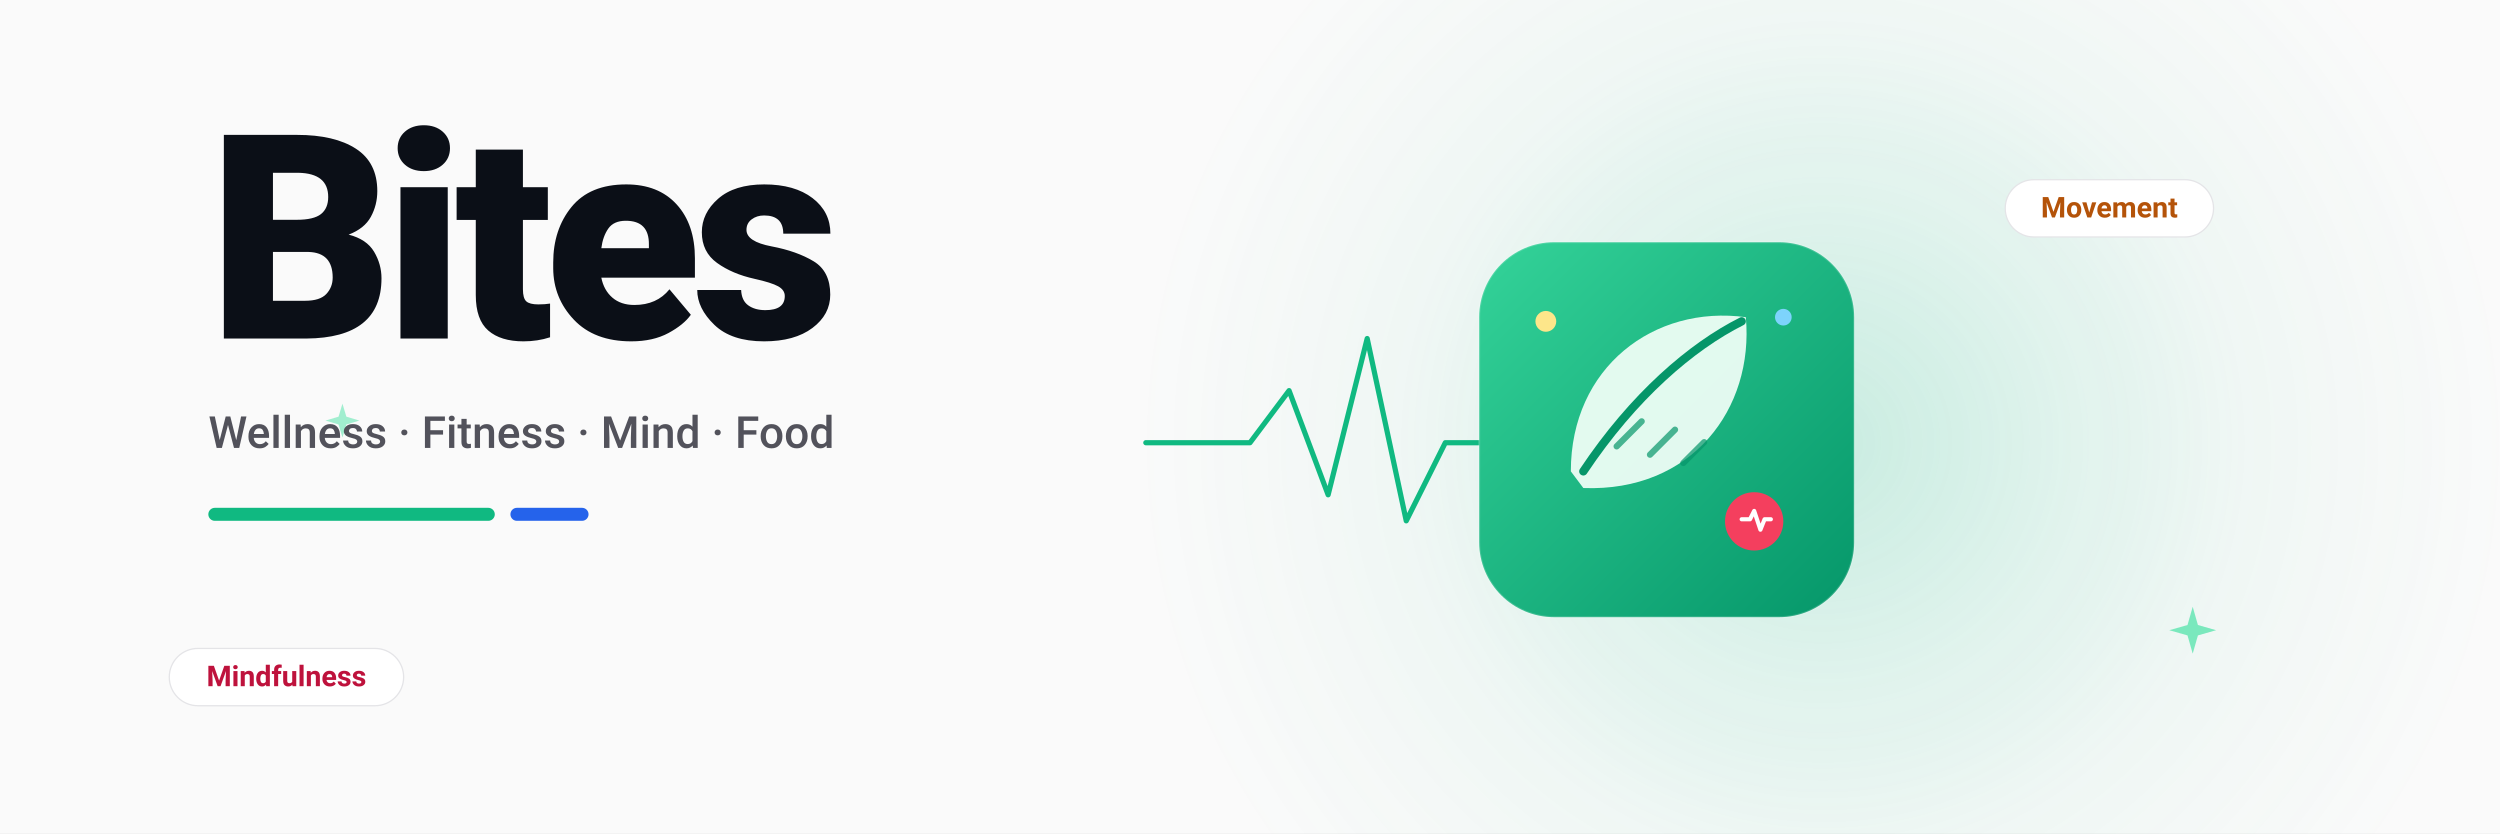
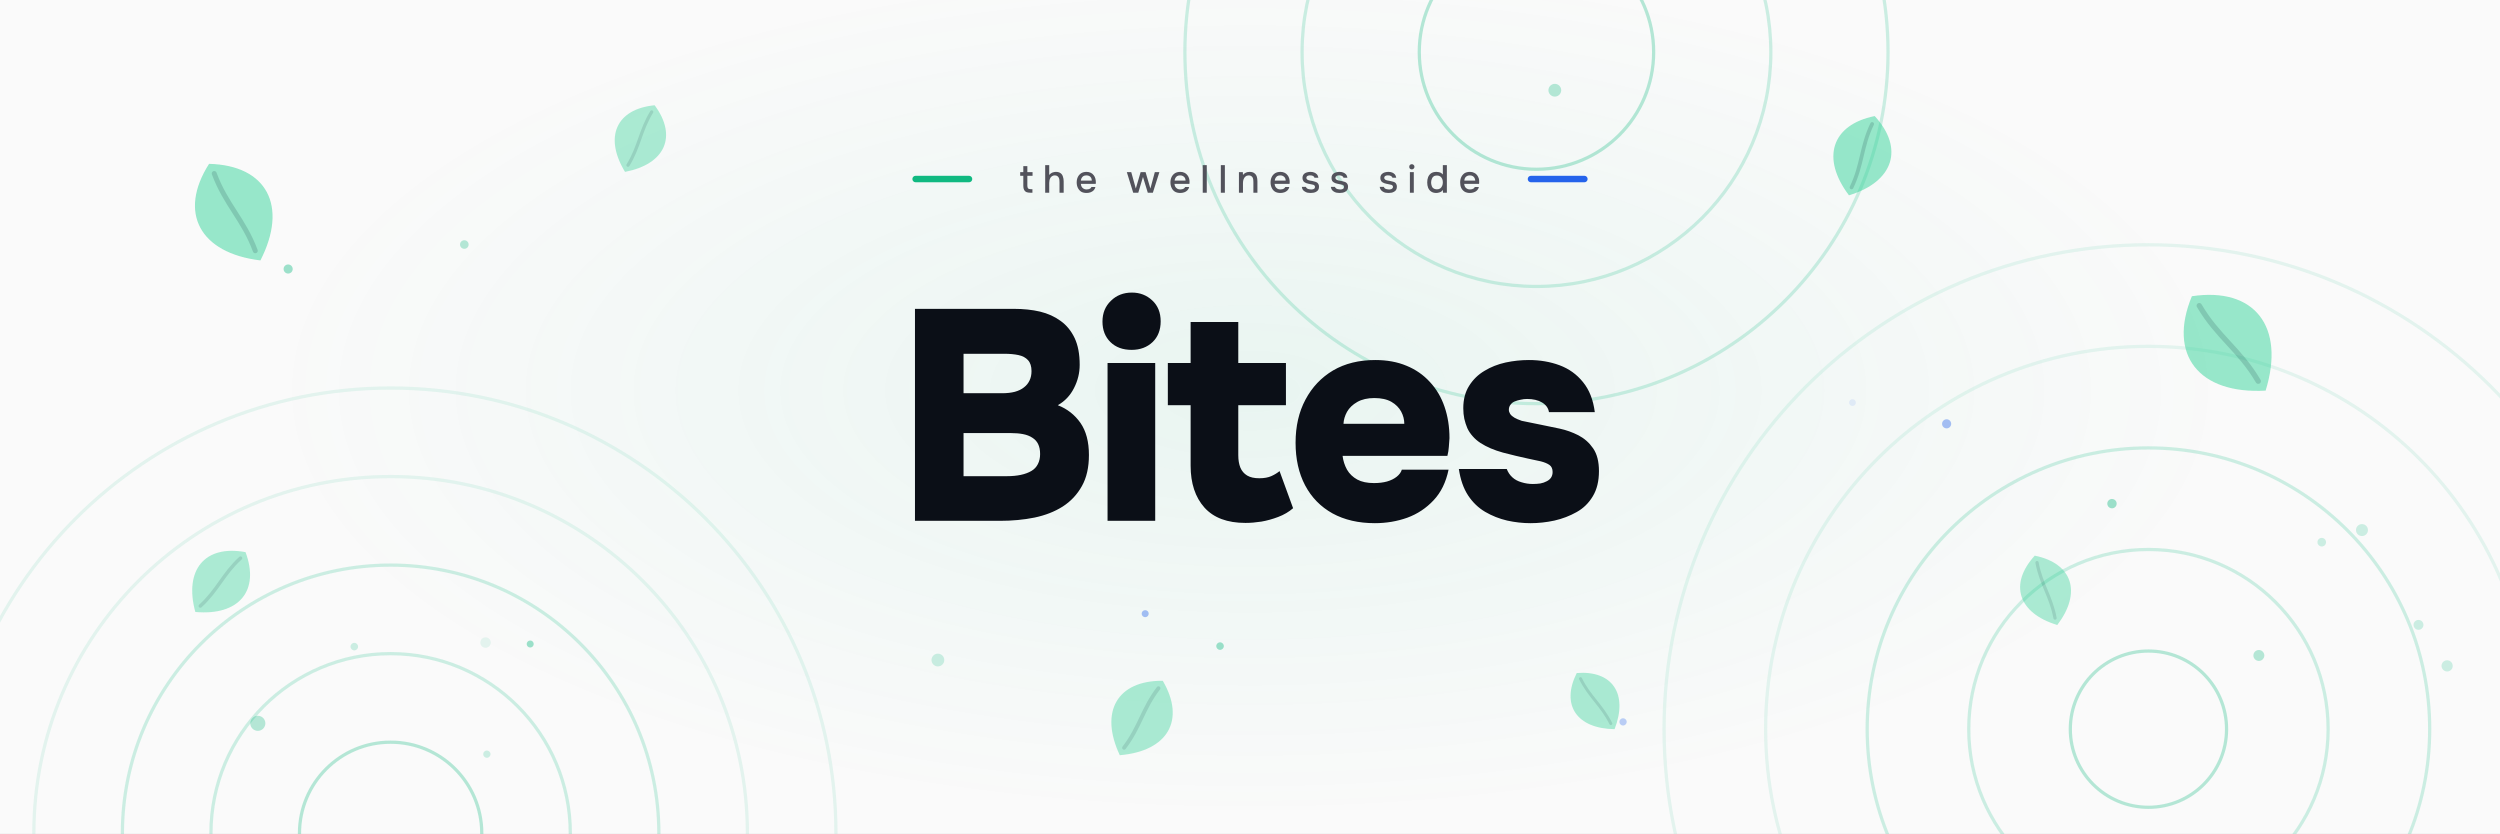
- <svg xmlns="http://www.w3.org/2000/svg" font-family="Onest, system-ui, -apple-system, Segoe UI, Roboto, sans-serif" height="640" viewBox="0 0 1920 640" width="1920">
+ <svg xmlns="http://www.w3.org/2000/svg" height="640" viewBox="0 0 1920 640" width="1920">
  <defs>
-     <radialGradient cx="50%" cy="50%" id="glow-blue" r="50%">
-       <stop offset="0%" stop-color="#3B82F6" stop-opacity="0.35" />
-       <stop offset="60%" stop-color="#3B82F6" stop-opacity="0.08" />
-       <stop offset="100%" stop-color="#3B82F6" stop-opacity="0" />
-     </radialGradient>
-     <radialGradient cx="50%" cy="50%" id="glow-emerald" r="50%">
-       <stop offset="0%" stop-color="#10B981" stop-opacity="0.35" />
-       <stop offset="60%" stop-color="#10B981" stop-opacity="0.08" />
+     <radialGradient cx="50%" cy="50%" id="halo-bites-light" r="50%">
+       <stop offset="0%" stop-color="#10B981" stop-opacity="0.18" />
+       <stop offset="70%" stop-color="#10B981" stop-opacity="0.05" />
      <stop offset="100%" stop-color="#10B981" stop-opacity="0" />
    </radialGradient>
-     <radialGradient cx="50%" cy="50%" id="glow-violet" r="50%">
-       <stop offset="0%" stop-color="#7C3AED" stop-opacity="0.4" />
-       <stop offset="60%" stop-color="#7C3AED" stop-opacity="0.08" />
-       <stop offset="100%" stop-color="#7C3AED" stop-opacity="0" />
-     </radialGradient>
-     <linearGradient id="tile-blue" x1="0" x2="1" y1="0" y2="1">
-       <stop offset="0%" stop-color="#3B82F6" />
-       <stop offset="100%" stop-color="#1D4ED8" />
-     </linearGradient>
-     <linearGradient id="tile-emerald" x1="0" x2="1" y1="0" y2="1">
-       <stop offset="0%" stop-color="#34D399" />
-       <stop offset="100%" stop-color="#059669" />
-     </linearGradient>
-     <linearGradient id="tile-violet" x1="0" x2="1" y1="0" y2="1">
-       <stop offset="0%" stop-color="#8B5CF6" />
-       <stop offset="100%" stop-color="#2563EB" />
-     </linearGradient>
  </defs>
  <rect fill="#FAFAFA" height="640" width="1920" />
-   <circle cx="1400" cy="340" fill="url(#glow-emerald)" opacity="0.6" r="520" />
-   <g fill="none" stroke="#10B981" stroke-linecap="round" stroke-linejoin="round" stroke-width="4">
-     <polyline points="880,340 960,340 990,300 1020,380 1050,260 1080,400 1110,340 1200,340" />
+   <ellipse cx="960" cy="300" fill="url(#halo-bites-light)" opacity="0.4" rx="760" ry="330" />
+   <circle cx="300" cy="640" fill="none" opacity="0.3" r="70" stroke="#10B981" stroke-width="2.5" />
+   <circle cx="300" cy="640" fill="none" opacity="0.2" r="138" stroke="#10B981" stroke-width="2.5" />
+   <circle cx="300" cy="640" fill="none" opacity="0.2" r="206" stroke="#10B981" stroke-width="2.5" />
+   <circle cx="300" cy="640" fill="none" opacity="0.1" r="274" stroke="#10B981" stroke-width="2.5" />
+   <circle cx="300" cy="640" fill="none" opacity="0.1" r="342" stroke="#10B981" stroke-width="2.5" />
+   <circle cx="1650" cy="560" fill="none" opacity="0.3" r="60" stroke="#10B981" stroke-width="2.5" />
+   <circle cx="1650" cy="560" fill="none" opacity="0.2" r="138" stroke="#10B981" stroke-width="2.5" />
+   <circle cx="1650" cy="560" fill="none" opacity="0.2" r="216" stroke="#10B981" stroke-width="2.5" />
+   <circle cx="1650" cy="560" fill="none" opacity="0.1" r="294" stroke="#10B981" stroke-width="2.5" />
+   <circle cx="1650" cy="560" fill="none" opacity="0.1" r="372" stroke="#10B981" stroke-width="2.5" />
+   <circle cx="1180" cy="40" fill="none" opacity="0.3" r="90" stroke="#10B981" stroke-width="2.5" />
+   <circle cx="1180" cy="40" fill="none" opacity="0.2" r="180" stroke="#10B981" stroke-width="2.5" />
+   <circle cx="1180" cy="40" fill="none" opacity="0.2" r="270" stroke="#10B981" stroke-width="2.5" />
+   <g opacity="0.5" transform="translate(200,200) rotate(-28)">
+     <path d="M0 0 C -38.6 -26.9, -38.6 -62.2, 0 -84 C 38.6 -62.2, 38.6 -26.9, 0 0 Z" fill="#34D399" />
+     <path d="M0 -8.4 C 3.4 -33.6, -3.4 -50.4, 0 -75.6" fill="none" stroke="#059669" stroke-linecap="round" stroke-width="3.8" />
  </g>
-   <g font-size="22" font-weight="600">
-     <g transform="translate(1620,160)">
-       <rect fill="#FFFFFF" height="44" rx="22" stroke="#E4E4E7" width="160" x="-80" y="-22" />
-       <text dy="7" fill="#B45309" text-anchor="middle">Movement</text>
-     </g>
-     <g transform="translate(220,520)">
-       <rect fill="#FFFFFF" height="44" rx="22" stroke="#E4E4E7" width="180" x="-90" y="-22" />
-       <text dy="7" fill="#BE123C" text-anchor="middle">Mindfulness</text>
-     </g>
+   <g opacity="0.4" transform="translate(480,132) rotate(24)">
+     <path d="M0 0 C -25.8 -17.9, -25.8 -41.4, 0 -56 C 25.8 -41.4, 25.8 -17.9, 0 0 Z" fill="#34D399" />
+     <path d="M0 -5.6 C 2.2 -22.4, -2.2 -33.6, 0 -50.4" fill="none" stroke="#059669" stroke-linecap="round" stroke-width="2.5" />
  </g>
-   <g opacity="0.9">
-     <path d="M1680 480 l4 -14 l4 14 l14 4 l-14 4 l-4 14 l-4 -14 l-14 -4 z" fill="#6EE7B7" />
-     <path d="M260 320 l3 -10 l3 10 l10 3 l-10 3 l-3 10 l-3 -10 l-10 -3 z" fill="#6EE7B7" opacity="0.7" />
+   <g opacity="0.5" transform="translate(1420,150) rotate(18)">
+     <path d="M0 0 C -29.4 -20.5, -29.4 -47.4, 0 -64 C 29.4 -47.4, 29.4 -20.5, 0 0 Z" fill="#34D399" />
+     <path d="M0 -6.4 C 2.6 -25.6, -2.6 -38.4, 0 -57.6" fill="none" stroke="#059669" stroke-linecap="round" stroke-width="2.9" />
  </g>
-   <g transform="translate(1280,330) scale(1.6)">
-     <g>
-       <rect fill="url(#tile-emerald)" height="180" rx="36" width="180" x="-90" y="-90" />
-       <rect fill="none" height="180" rx="36" stroke="#fff" stroke-opacity="0.16" width="180" x="-90" y="-90" />
-       <g transform="translate(-6,-10)">
-         <path d="M-40 30 C -40 -20, 0 -50, 44 -44 C 48 0, 18 40, -34 38 Z" fill="#ECFDF5" opacity="0.95" />
-         <path d="M-34 30 C -10 -6, 18 -30, 42 -42" fill="none" stroke="#059669" stroke-linecap="round" stroke-width="4" />
-         <path d="M-18 18 L -6 6 M -2 22 L 10 10 M 14 26 L 24 16" fill="none" opacity="0.7" stroke="#059669" stroke-linecap="round" stroke-width="3" />
-       </g>
-       <g transform="translate(42,44)">
-         <circle fill="#F43F5E" r="14" />
-         <path d="M-6 -1 L-2 -1 L0 -5 L3 4 L5 -1 L8 -1" fill="none" stroke="#fff" stroke-linecap="round" stroke-linejoin="round" stroke-width="2" />
-       </g>
-       <circle cx="-58" cy="-52" fill="#FDE68A" r="5" />
-       <circle cx="56" cy="-54" fill="#7DD3FC" r="4" />
-     </g>
+   <g opacity="0.5" transform="translate(1740,300) rotate(-38)">
+     <path d="M0 0 C -42.3 -29.4, -42.3 -68.1, 0 -92 C 42.3 -68.1, 42.3 -29.4, 0 0 Z" fill="#34D399" />
+     <path d="M0 -9.2 C 3.7 -36.8, -3.7 -55.2, 0 -82.8" fill="none" stroke="#059669" stroke-linecap="round" stroke-width="4.1" />
  </g>
-   <g transform="translate(160,260)">
-     <text fill="#0B0F17" font-size="220" font-weight="800" letter-spacing="-6.6">
-       Bites
-     </text>
-     <text fill="#52525B" font-size="34" font-weight="500" y="84">
-       Wellness · Fitness · Mind · Food
-     </text>
-     <g transform="translate(0,130)">
-       <rect fill="#10B981" height="10" rx="5" width="220" x="0" y="0" />
-       <rect fill="#2563EB" height="10" rx="5" width="60" x="232" y="0" />
-     </g>
+   <g opacity="0.4" transform="translate(150,470) rotate(40)">
+     <path d="M0 0 C -27.6 -19.2, -27.6 -44.4, 0 -60 C 27.6 -44.4, 27.6 -19.2, 0 0 Z" fill="#34D399" />
+     <path d="M0 -6 C 2.4 -24, -2.4 -36, 0 -54" fill="none" stroke="#059669" stroke-linecap="round" stroke-width="2.7" />
  </g>
+   <g opacity="0.4" transform="translate(1580,480) rotate(-18)">
+     <path d="M0 0 C -25.8 -17.9, -25.8 -41.4, 0 -56 C 25.8 -41.4, 25.8 -17.9, 0 0 Z" fill="#34D399" />
+     <path d="M0 -5.6 C 2.2 -22.4, -2.2 -33.6, 0 -50.4" fill="none" stroke="#059669" stroke-linecap="round" stroke-width="2.5" />
+   </g>
+   <g opacity="0.4" transform="translate(860,580) rotate(30)">
+     <path d="M0 0 C -30.4 -21.1, -30.4 -48.8, 0 -66 C 30.4 -48.8, 30.4 -21.1, 0 0 Z" fill="#34D399" />
+     <path d="M0 -6.6 C 2.6 -26.4, -2.6 -39.6, 0 -59.4" fill="none" stroke="#059669" stroke-linecap="round" stroke-width="3" />
+   </g>
+   <g opacity="0.4" transform="translate(1240,560) rotate(-34)">
+     <path d="M0 0 C -23.9 -16.6, -23.9 -38.5, 0 -52 C 23.9 -38.5, 23.9 -16.6, 0 0 Z" fill="#34D399" />
+     <path d="M0 -5.2 C 2.1 -20.8, -2.1 -31.2, 0 -46.8" fill="none" stroke="#059669" stroke-linecap="round" stroke-width="2.3" />
+   </g>
+   <circle cx="198" cy="555.5" fill="#10B981" opacity="0.3" r="5.8" />
+   <circle cx="937" cy="496.2" fill="#10B981" opacity="0.4" r="2.9" />
+   <circle cx="356.6" cy="187.8" fill="#10B981" opacity="0.3" r="3.3" />
+   <circle cx="1734.8" cy="503.4" fill="#10B981" opacity="0.3" r="4.2" />
+   <circle cx="720.3" cy="506.9" fill="#10B981" opacity="0.2" r="4.9" />
+   <circle cx="879.5" cy="471.3" fill="#2563EB" opacity="0.4" r="2.7" />
+   <circle cx="407.2" cy="494.6" fill="#10B981" opacity="0.4" r="2.7" />
+   <circle cx="1246.5" cy="554.4" fill="#2563EB" opacity="0.3" r="2.8" />
+   <circle cx="372.9" cy="493.5" fill="#10B981" opacity="0.1" r="4" />
+   <circle cx="1879.4" cy="511.4" fill="#10B981" opacity="0.2" r="4.3" />
+   <circle cx="1422.7" cy="309.2" fill="#2563EB" opacity="0.1" r="2.6" />
+   <circle cx="1783.1" cy="416.4" fill="#10B981" opacity="0.2" r="3.3" />
+   <circle cx="373.9" cy="579.2" fill="#10B981" opacity="0.2" r="2.8" />
+   <circle cx="272.1" cy="496.6" fill="#10B981" opacity="0.2" r="2.9" />
+   <circle cx="1814" cy="407.1" fill="#10B981" opacity="0.2" r="4.6" />
+   <circle cx="221.3" cy="206.6" fill="#10B981" opacity="0.4" r="3.5" />
+   <circle cx="1857.4" cy="479.9" fill="#10B981" opacity="0.2" r="3.8" />
+   <circle cx="1194.1" cy="69.3" fill="#10B981" opacity="0.3" r="4.9" />
+   <circle cx="1495" cy="325.5" fill="#2563EB" opacity="0.4" r="3.5" />
+   <circle cx="1622" cy="386.8" fill="#10B981" opacity="0.4" r="3.6" />
+   <g transform="translate(782.7,148)">
+     <rect fill="#10B981" height="5" rx="2.5" width="46" x="-82" y="-13" />
+     <rect fill="#2563EB" height="5" rx="2.5" width="46" x="390.6" y="-13" />
+     <path d="M8.5 0Q6.7 0 5.5 -0.5Q4.4 -1 3.8 -2.2Q3.2 -3.3 3.2 -5.2L3.2 -13L0.8 -13L0.8 -15.8L3.2 -15.8L3.2 -20.4L6.3 -20.4L6.3 -15.8L10.3 -15.8L10.3 -13L6.3 -13L6.3 -5.5Q6.3 -4.1 6.8 -3.4Q7.4 -2.7 9 -2.7L10.2 -2.7L10.2 0ZM20 0L20 -21.2L23.1 -21.2L23.1 -13.6Q23.7 -14.4 24.5 -14.9Q25.3 -15.5 26.3 -15.7Q27.3 -16 28.2 -16Q30.5 -16 31.8 -15Q33.1 -14.1 33.6 -12.4Q34.2 -10.8 34.2 -8.7L34.2 0L31 0L31 -8Q31 -8.9 30.9 -9.9Q30.8 -10.8 30.4 -11.6Q30 -12.3 29.3 -12.8Q28.6 -13.3 27.3 -13.3Q26.2 -13.3 25.3 -12.7Q24.5 -12.2 24 -11.4Q23.5 -10.5 23.3 -9.5Q23.1 -8.5 23.1 -7.5L23.1 0ZM51.8 0.2Q49.3 0.2 47.6 -0.8Q46 -1.9 45.1 -3.7Q44.2 -5.5 44.2 -7.9Q44.2 -10.3 45.1 -12.1Q46 -13.9 47.7 -15Q49.4 -16 51.8 -16Q53.6 -16 55 -15.3Q56.3 -14.7 57.2 -13.5Q58.1 -12.4 58.5 -11Q58.9 -9.6 58.9 -8.1Q58.9 -7.8 58.9 -7.5Q58.8 -7.2 58.8 -6.8L47.4 -6.8Q47.5 -5.6 48 -4.6Q48.5 -3.7 49.5 -3.1Q50.4 -2.5 51.8 -2.5Q52.6 -2.5 53.3 -2.7Q54.1 -2.9 54.7 -3.3Q55.3 -3.7 55.5 -4.4L58.6 -4.4Q58.2 -2.8 57.2 -1.8Q56.2 -0.8 54.8 -0.3Q53.4 0.2 51.8 0.2ZM47.4 -9.3L55.8 -9.3Q55.8 -10.5 55.3 -11.4Q54.8 -12.3 53.9 -12.8Q53 -13.3 51.7 -13.3Q50.3 -13.3 49.4 -12.8Q48.5 -12.2 48 -11.3Q47.5 -10.4 47.4 -9.3ZM87.6 0L82.7 -15.8L86.1 -15.8L89.6 -3.2L93.3 -15.8L97.1 -15.8L100.8 -3.2L104.2 -15.8L107.7 -15.8L102.7 0L98.8 0L95.1 -12.1L91.5 0ZM123.8 0.2Q121.3 0.2 119.6 -0.8Q117.9 -1.9 117.1 -3.7Q116.2 -5.5 116.2 -7.9Q116.2 -10.3 117.1 -12.1Q118 -13.9 119.7 -15Q121.4 -16 123.8 -16Q125.6 -16 127 -15.3Q128.3 -14.7 129.2 -13.5Q130.1 -12.4 130.5 -11Q130.9 -9.6 130.9 -8.1Q130.9 -7.8 130.8 -7.5Q130.8 -7.2 130.8 -6.8L119.3 -6.8Q119.4 -5.6 119.9 -4.6Q120.5 -3.7 121.4 -3.1Q122.4 -2.5 123.8 -2.5Q124.6 -2.5 125.3 -2.7Q126.1 -2.9 126.6 -3.3Q127.2 -3.7 127.5 -4.4L130.6 -4.4Q130.2 -2.8 129.2 -1.8Q128.2 -0.8 126.8 -0.3Q125.3 0.2 123.8 0.2ZM119.4 -9.3L127.8 -9.3Q127.8 -10.5 127.3 -11.4Q126.7 -12.3 125.8 -12.8Q124.9 -13.3 123.7 -13.3Q122.3 -13.3 121.4 -12.8Q120.5 -12.2 120 -11.3Q119.5 -10.4 119.4 -9.3ZM141 0L141 -21.2L144.1 -21.2L144.1 0ZM154.9 0L154.9 -21.2L158 -21.2L158 0ZM168.8 0L168.8 -15.8L171.8 -15.8L171.9 -13.6Q172.5 -14.5 173.4 -15Q174.2 -15.5 175.2 -15.8Q176.1 -16 177 -16Q179.3 -16 180.6 -15Q181.9 -14.1 182.5 -12.4Q183 -10.8 183 -8.7L183 0L179.9 0L179.9 -8.1Q179.9 -9.1 179.8 -10Q179.7 -10.9 179.3 -11.7Q178.9 -12.4 178.2 -12.8Q177.5 -13.3 176.4 -13.3Q174.9 -13.3 173.9 -12.5Q172.9 -11.7 172.4 -10.4Q171.9 -9.1 171.9 -7.4L171.9 0ZM200.7 0.2Q198.2 0.2 196.5 -0.8Q194.8 -1.9 194 -3.7Q193.1 -5.5 193.1 -7.9Q193.1 -10.3 194 -12.1Q194.9 -13.9 196.6 -15Q198.3 -16 200.7 -16Q202.5 -16 203.9 -15.3Q205.2 -14.7 206.1 -13.5Q207 -12.4 207.4 -11Q207.8 -9.6 207.8 -8.1Q207.8 -7.8 207.7 -7.5Q207.7 -7.2 207.7 -6.8L196.2 -6.8Q196.3 -5.6 196.8 -4.6Q197.4 -3.7 198.3 -3.1Q199.3 -2.5 200.7 -2.5Q201.5 -2.5 202.2 -2.7Q203 -2.9 203.5 -3.3Q204.1 -3.7 204.4 -4.4L207.5 -4.4Q207.1 -2.8 206.1 -1.8Q205.1 -0.8 203.7 -0.3Q202.2 0.2 200.7 0.2ZM196.3 -9.3L204.7 -9.3Q204.7 -10.5 204.2 -11.4Q203.6 -12.3 202.7 -12.8Q201.8 -13.3 200.6 -13.3Q199.2 -13.3 198.3 -12.8Q197.4 -12.2 196.9 -11.3Q196.4 -10.4 196.3 -9.3ZM223.8 0.2Q222.7 0.2 221.6 0Q220.5 -0.2 219.6 -0.8Q218.6 -1.3 217.9 -2.2Q217.3 -3.1 217.1 -4.5L220.2 -4.5Q220.5 -3.8 221.1 -3.3Q221.7 -2.9 222.5 -2.7Q223.2 -2.5 224 -2.5Q224.4 -2.5 225 -2.5Q225.6 -2.6 226.1 -2.8Q226.6 -3 226.9 -3.4Q227.2 -3.8 227.2 -4.5Q227.2 -5 226.9 -5.4Q226.7 -5.8 226.2 -6Q225.7 -6.2 225 -6.3Q223.6 -6.6 222.1 -6.9Q220.5 -7.2 219.4 -7.9Q219 -8.2 218.6 -8.5Q218.3 -8.9 218.1 -9.3Q217.8 -9.8 217.7 -10.3Q217.6 -10.8 217.6 -11.4Q217.6 -12.6 218.1 -13.5Q218.6 -14.4 219.4 -14.9Q220.3 -15.5 221.4 -15.7Q222.5 -16 223.8 -16Q225.3 -16 226.6 -15.5Q227.9 -15 228.8 -14Q229.6 -13 229.8 -11.5L226.8 -11.5Q226.7 -12.3 225.8 -12.8Q225 -13.3 223.7 -13.3Q223.2 -13.3 222.7 -13.3Q222.2 -13.2 221.7 -13Q221.2 -12.8 220.9 -12.4Q220.6 -12 220.6 -11.4Q220.6 -10.9 220.9 -10.5Q221.2 -10.1 221.7 -9.8Q222.3 -9.6 223 -9.4Q224 -9.2 225.2 -9Q226.4 -8.8 227.1 -8.5Q228.1 -8.3 228.8 -7.8Q229.5 -7.3 229.9 -6.5Q230.3 -5.7 230.3 -4.6Q230.3 -3.1 229.7 -2.2Q229.2 -1.3 228.2 -0.8Q227.3 -0.2 226.1 0Q225 0.2 223.8 0.2ZM246.1 0.2Q245 0.2 243.9 0Q242.8 -0.2 241.8 -0.8Q240.9 -1.3 240.2 -2.2Q239.6 -3.1 239.4 -4.5L242.5 -4.5Q242.8 -3.8 243.4 -3.3Q244 -2.9 244.8 -2.7Q245.5 -2.5 246.3 -2.5Q246.7 -2.5 247.3 -2.5Q247.8 -2.6 248.4 -2.8Q248.9 -3 249.2 -3.4Q249.5 -3.8 249.5 -4.5Q249.5 -5 249.2 -5.4Q249 -5.8 248.5 -6Q248 -6.2 247.3 -6.3Q245.9 -6.6 244.4 -6.9Q242.8 -7.2 241.7 -7.9Q241.2 -8.2 240.9 -8.5Q240.6 -8.9 240.3 -9.3Q240.1 -9.8 240 -10.3Q239.9 -10.8 239.9 -11.4Q239.9 -12.6 240.4 -13.5Q240.9 -14.4 241.7 -14.9Q242.6 -15.5 243.7 -15.7Q244.8 -16 246.1 -16Q247.6 -16 248.9 -15.5Q250.2 -15 251.1 -14Q251.9 -13 252.1 -11.5L249.1 -11.5Q249 -12.3 248.1 -12.8Q247.2 -13.3 246 -13.3Q245.5 -13.3 245 -13.3Q244.5 -13.2 244 -13Q243.5 -12.8 243.2 -12.4Q242.9 -12 242.9 -11.4Q242.9 -10.9 243.2 -10.5Q243.5 -10.1 244 -9.8Q244.6 -9.6 245.3 -9.4Q246.3 -9.2 247.5 -9Q248.7 -8.8 249.4 -8.5Q250.4 -8.3 251.1 -7.8Q251.8 -7.3 252.2 -6.5Q252.6 -5.7 252.6 -4.6Q252.6 -3.1 252 -2.2Q251.5 -1.3 250.5 -0.8Q249.6 -0.2 248.4 0Q247.2 0.2 246.1 0.2ZM283.7 0.2Q282.6 0.2 281.4 0Q280.3 -0.2 279.4 -0.8Q278.4 -1.3 277.8 -2.2Q277.1 -3.1 276.9 -4.5L280.1 -4.5Q280.3 -3.8 280.9 -3.3Q281.5 -2.9 282.3 -2.7Q283.1 -2.5 283.8 -2.5Q284.3 -2.5 284.8 -2.5Q285.4 -2.6 285.9 -2.8Q286.4 -3 286.7 -3.4Q287.1 -3.8 287.1 -4.5Q287.1 -5 286.8 -5.4Q286.5 -5.8 286 -6Q285.5 -6.2 284.8 -6.3Q283.5 -6.6 281.9 -6.9Q280.4 -7.2 279.2 -7.9Q278.8 -8.2 278.4 -8.5Q278.1 -8.9 277.9 -9.3Q277.6 -9.8 277.5 -10.3Q277.4 -10.8 277.4 -11.4Q277.4 -12.6 277.9 -13.5Q278.4 -14.4 279.3 -14.9Q280.1 -15.5 281.2 -15.7Q282.3 -16 283.6 -16Q285.2 -16 286.5 -15.5Q287.7 -15 288.6 -14Q289.4 -13 289.6 -11.5L286.7 -11.5Q286.5 -12.3 285.6 -12.8Q284.8 -13.3 283.5 -13.3Q283 -13.3 282.5 -13.3Q282 -13.2 281.5 -13Q281 -12.8 280.7 -12.4Q280.4 -12 280.4 -11.4Q280.4 -10.9 280.7 -10.5Q281 -10.1 281.5 -9.8Q282.1 -9.6 282.8 -9.4Q283.8 -9.2 285 -9Q286.2 -8.8 287 -8.5Q288 -8.3 288.7 -7.8Q289.4 -7.3 289.7 -6.5Q290.1 -5.7 290.1 -4.6Q290.1 -3.1 289.5 -2.2Q289 -1.3 288 -0.8Q287.1 -0.2 285.9 0Q284.8 0.2 283.7 0.2ZM300.1 0L300.1 -15.8L303.1 -15.8L303.1 0ZM301.6 -17.9Q300.7 -17.9 300.1 -18.5Q299.6 -19 299.6 -19.9Q299.6 -20.8 300.1 -21.3Q300.7 -21.9 301.6 -21.9Q302.4 -21.9 303 -21.3Q303.6 -20.8 303.6 -19.9Q303.6 -19 303 -18.5Q302.5 -17.9 301.6 -17.9ZM320.3 0.2Q318 0.2 316.4 -0.9Q314.9 -1.9 314.1 -3.8Q313.4 -5.6 313.4 -7.9Q313.4 -10.2 314.1 -12Q314.9 -13.9 316.5 -15Q318.1 -16 320.5 -16Q321.4 -16 322.3 -15.8Q323.3 -15.6 324 -15.2Q324.8 -14.7 325.4 -14L325.4 -21.2L328.5 -21.2L328.5 0L325.5 0L325.4 -2.2Q324.9 -1.3 324.1 -0.8Q323.3 -0.3 322.3 -0.1Q321.4 0.2 320.3 0.2ZM320.9 -2.6Q322.4 -2.6 323.4 -3.3Q324.4 -4.1 324.9 -5.3Q325.4 -6.5 325.4 -8Q325.4 -9.4 324.9 -10.6Q324.4 -11.8 323.4 -12.5Q322.4 -13.2 320.9 -13.2Q319.2 -13.2 318.3 -12.5Q317.3 -11.8 316.9 -10.5Q316.4 -9.3 316.4 -7.8Q316.4 -6.7 316.7 -5.8Q316.9 -4.9 317.4 -4.1Q318 -3.4 318.8 -3Q319.7 -2.6 320.9 -2.6ZM346.2 0.2Q343.8 0.2 342.1 -0.8Q340.4 -1.9 339.5 -3.7Q338.7 -5.5 338.7 -7.9Q338.7 -10.3 339.6 -12.1Q340.5 -13.9 342.1 -15Q343.8 -16 346.2 -16Q348.1 -16 349.4 -15.3Q350.8 -14.7 351.7 -13.5Q352.5 -12.4 353 -11Q353.4 -9.6 353.3 -8.1Q353.3 -7.8 353.3 -7.5Q353.3 -7.2 353.2 -6.8L341.8 -6.8Q341.9 -5.6 342.4 -4.6Q342.9 -3.7 343.9 -3.1Q344.9 -2.5 346.3 -2.5Q347.1 -2.5 347.8 -2.7Q348.5 -2.9 349.1 -3.3Q349.7 -3.7 349.9 -4.4L353.1 -4.4Q352.7 -2.8 351.7 -1.8Q350.7 -0.8 349.2 -0.3Q347.8 0.2 346.2 0.2ZM341.9 -9.3L350.3 -9.3Q350.2 -10.5 349.7 -11.4Q349.2 -12.3 348.3 -12.8Q347.4 -13.3 346.2 -13.3Q344.8 -13.3 343.9 -12.8Q342.9 -12.2 342.4 -11.3Q342 -10.4 341.9 -9.3Z" fill="#52525B" />
+   </g>
+   <path d="M16.1 0L16.1 -162.8L92.2 -162.8Q103 -162.8 112.1 -160.7Q121.2 -158.5 128 -153.5Q134.8 -148.6 138.7 -140.4Q142.6 -132.2 142.6 -119.8Q142.6 -110.4 138.2 -101.9Q133.9 -93.4 125.8 -88.8Q136.6 -84.6 143.2 -75.2Q149.7 -65.8 149.7 -50.6Q149.7 -36.3 144.3 -26.7Q138.9 -17 129.6 -11Q120.3 -5.1 107.9 -2.5Q95.5 0 81.4 0ZM53.4 -34.3L86.9 -34.3Q92.7 -34.3 97.4 -35.3Q102.1 -36.3 105.5 -38.3Q108.8 -40.2 110.5 -43.6Q112.2 -46.9 112.2 -51.3Q112.2 -55.9 110.7 -58.9Q109.3 -61.9 106.3 -63.8Q103.3 -65.8 99.1 -66.6Q95 -67.4 89.7 -67.4L53.4 -67.4ZM53.4 -98L83 -98Q88.6 -98 92.8 -99.1Q97.1 -100.3 99.8 -102.5Q102.6 -104.6 104.1 -107.8Q105.6 -110.9 105.6 -115Q105.6 -120.5 102.9 -123.4Q100.3 -126.3 95.6 -127.3Q90.9 -128.3 84.6 -128.3L53.4 -128.3ZM164 0L164 -121.2L200.6 -121.2L200.6 0ZM182.5 -131.3Q172.3 -131.3 166.2 -137.3Q160.1 -143.3 160.1 -153Q160.1 -162.8 166.6 -169Q173 -175.3 182.7 -175.3Q191.9 -175.3 198.3 -169.3Q204.8 -163.3 204.8 -153.2Q204.8 -143.3 198.6 -137.3Q192.3 -131.3 182.5 -131.3ZM269.9 1.6Q249 1.6 238.4 -10.2Q227.8 -22.1 227.8 -42.3L227.8 -88.8L210.3 -88.8L210.3 -121.2L227.8 -121.2L227.8 -152.7L264.4 -152.7L264.4 -121.2L301 -121.2L301 -88.8L264.4 -88.8L264.4 -50.4Q264.4 -44.8 266 -40.9Q267.6 -37 271.2 -34.8Q274.7 -32.7 280.5 -32.7Q286.2 -32.7 289.9 -34.4Q293.6 -36.1 296.1 -38.2L306.5 -9.7Q301.7 -5.5 295.1 -3Q288.5 -0.5 282.1 0.6Q275.7 1.6 269.9 1.6ZM369.3 1.8Q350.5 1.8 336.8 -5.7Q323.1 -13.3 315.7 -27.3Q308.4 -41.2 308.4 -60Q308.4 -78.9 316 -93.1Q323.6 -107.4 337.2 -115.5Q350.9 -123.5 369.6 -123.5Q383.1 -123.5 393.6 -119.1Q404.1 -114.8 411.5 -106.7Q419 -98.7 422.8 -87.6Q426.6 -76.6 426.6 -63.5Q426.4 -60 426.1 -56.7Q425.9 -53.4 425 -49.9L344.5 -49.9Q345.2 -44.2 347.9 -39.3Q350.7 -34.5 355.8 -31.7Q360.8 -29 368.6 -29Q374.2 -29 378.6 -30.2Q383.1 -31.5 386.1 -33.9Q389.1 -36.3 390 -39.3L425.9 -39.3Q422.9 -24.8 414.4 -15.8Q405.9 -6.7 394.2 -2.4Q382.4 1.8 369.3 1.8ZM345.2 -74.5L391.9 -74.5Q391.9 -79.4 389.5 -83.9Q387 -88.5 382 -91.4Q376.9 -94.3 368.9 -94.3Q361.1 -94.3 355.8 -91.3Q350.5 -88.3 347.9 -83.7Q345.4 -79.1 345.2 -74.5ZM488.8 1.8Q480 1.8 470.9 -0.2Q461.9 -2.3 454 -6.9Q446.2 -11.5 440.9 -19.5Q435.6 -27.6 433.8 -39.8L470.6 -39.8Q472 -36.1 474.8 -33.5Q477.7 -30.8 482 -29.6Q486.2 -28.3 490.6 -28.3Q493.6 -28.3 496.4 -28.7Q499.1 -29.2 501.3 -30.4Q503.5 -31.5 504.6 -33.2Q505.8 -35 505.8 -37.5Q505.8 -41.2 503.4 -42.9Q501 -44.6 496.7 -45.7Q492.4 -46.7 486.9 -47.8Q478 -49.7 467.7 -52.4Q457.5 -55.2 450.4 -59.8Q446.9 -62.1 444.4 -65Q441.8 -67.9 440.3 -71.2Q438.9 -74.5 438 -78.3Q437.2 -82.1 437.2 -86.5Q437.2 -96.6 441.7 -103.7Q446.2 -110.9 453.5 -115.2Q460.7 -119.6 469.7 -121.6Q478.6 -123.5 487.6 -123.5Q500.3 -123.5 511.1 -119.5Q521.9 -115.5 529.1 -106.6Q536.4 -97.7 538.2 -83.5L503 -83.5Q502.3 -88.1 497.7 -90.9Q493.1 -93.6 486.2 -93.6Q483.7 -93.6 481.2 -93Q478.6 -92.5 476.7 -91.7Q474.7 -90.9 473.5 -89.2Q472.2 -87.6 472.2 -85.3Q472.2 -83.7 473.2 -82.1Q474.3 -80.5 476.5 -79.2Q478.6 -78 482.1 -76.8Q489.9 -75.2 497.3 -73.7Q504.6 -72.2 511.3 -70.8Q518.7 -69.2 525.6 -65.7Q532.5 -62.1 536.9 -55.7Q541.4 -49.2 541.4 -38.2Q541.4 -26.7 536.7 -18.9Q532 -11 524.2 -6.7Q516.4 -2.3 507.2 -0.2Q498 1.8 488.8 1.8Z" fill="#0B0F17" transform="translate(686.6,400)" />
</svg>
